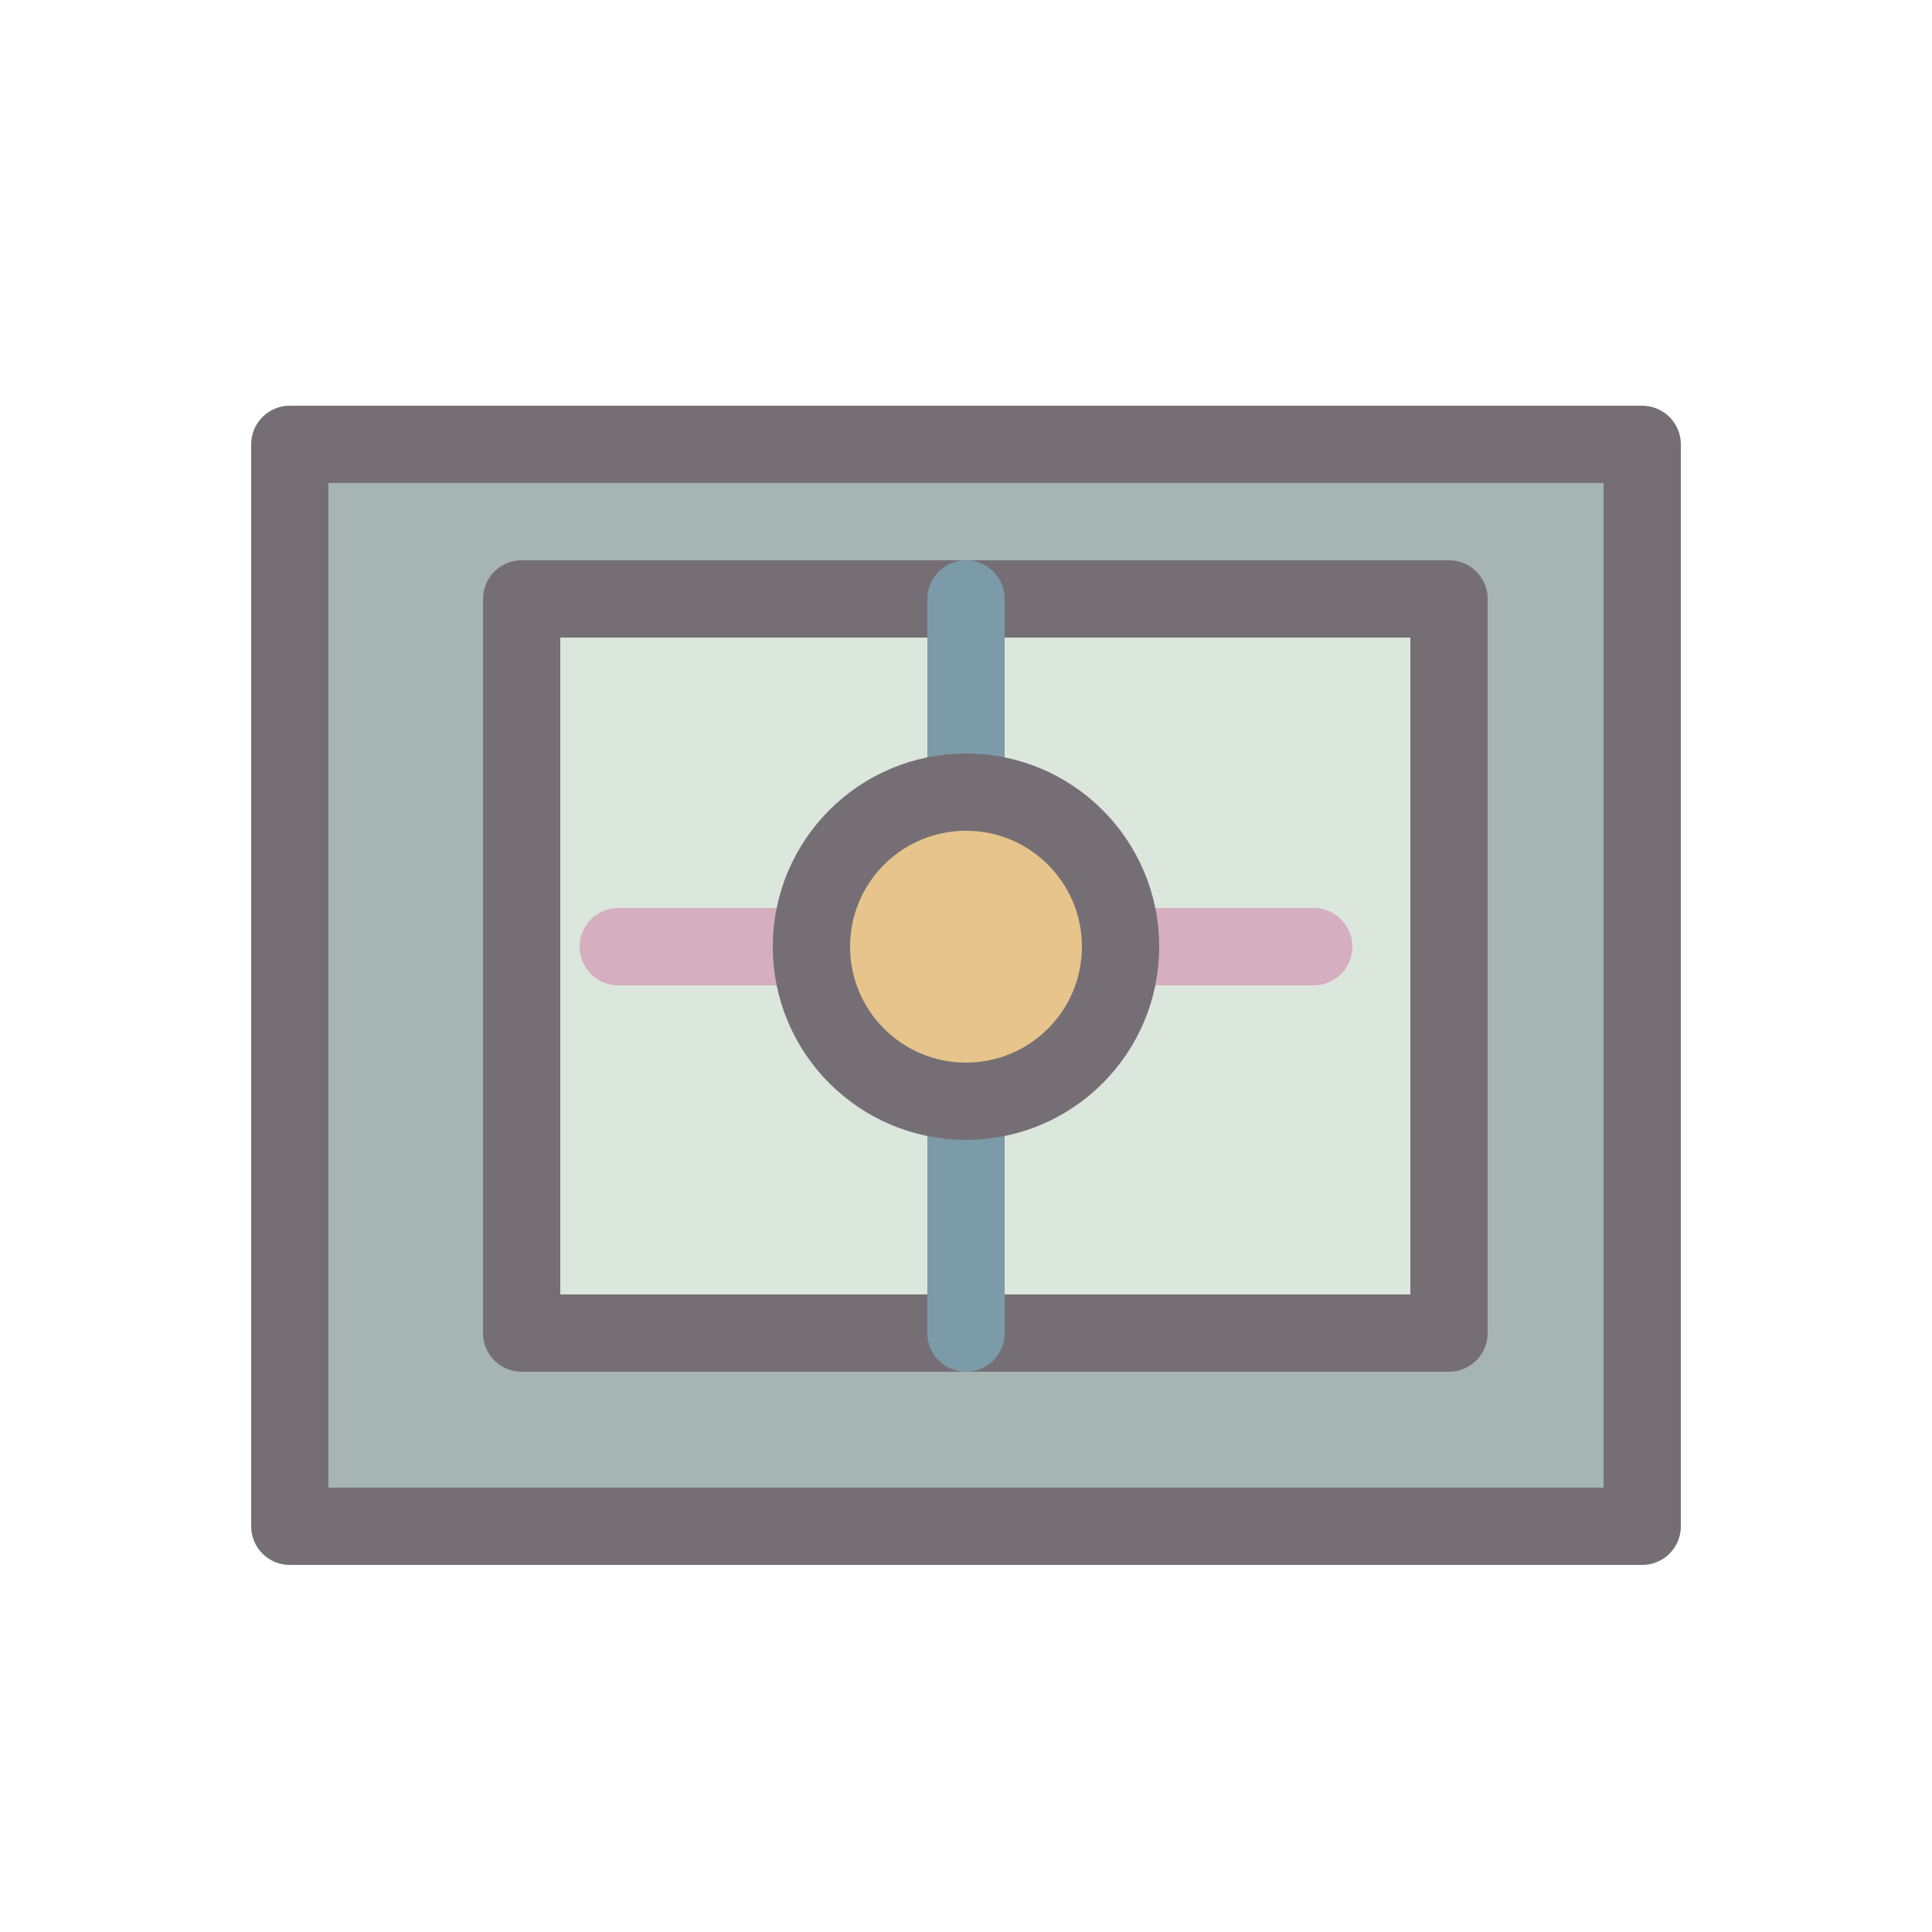
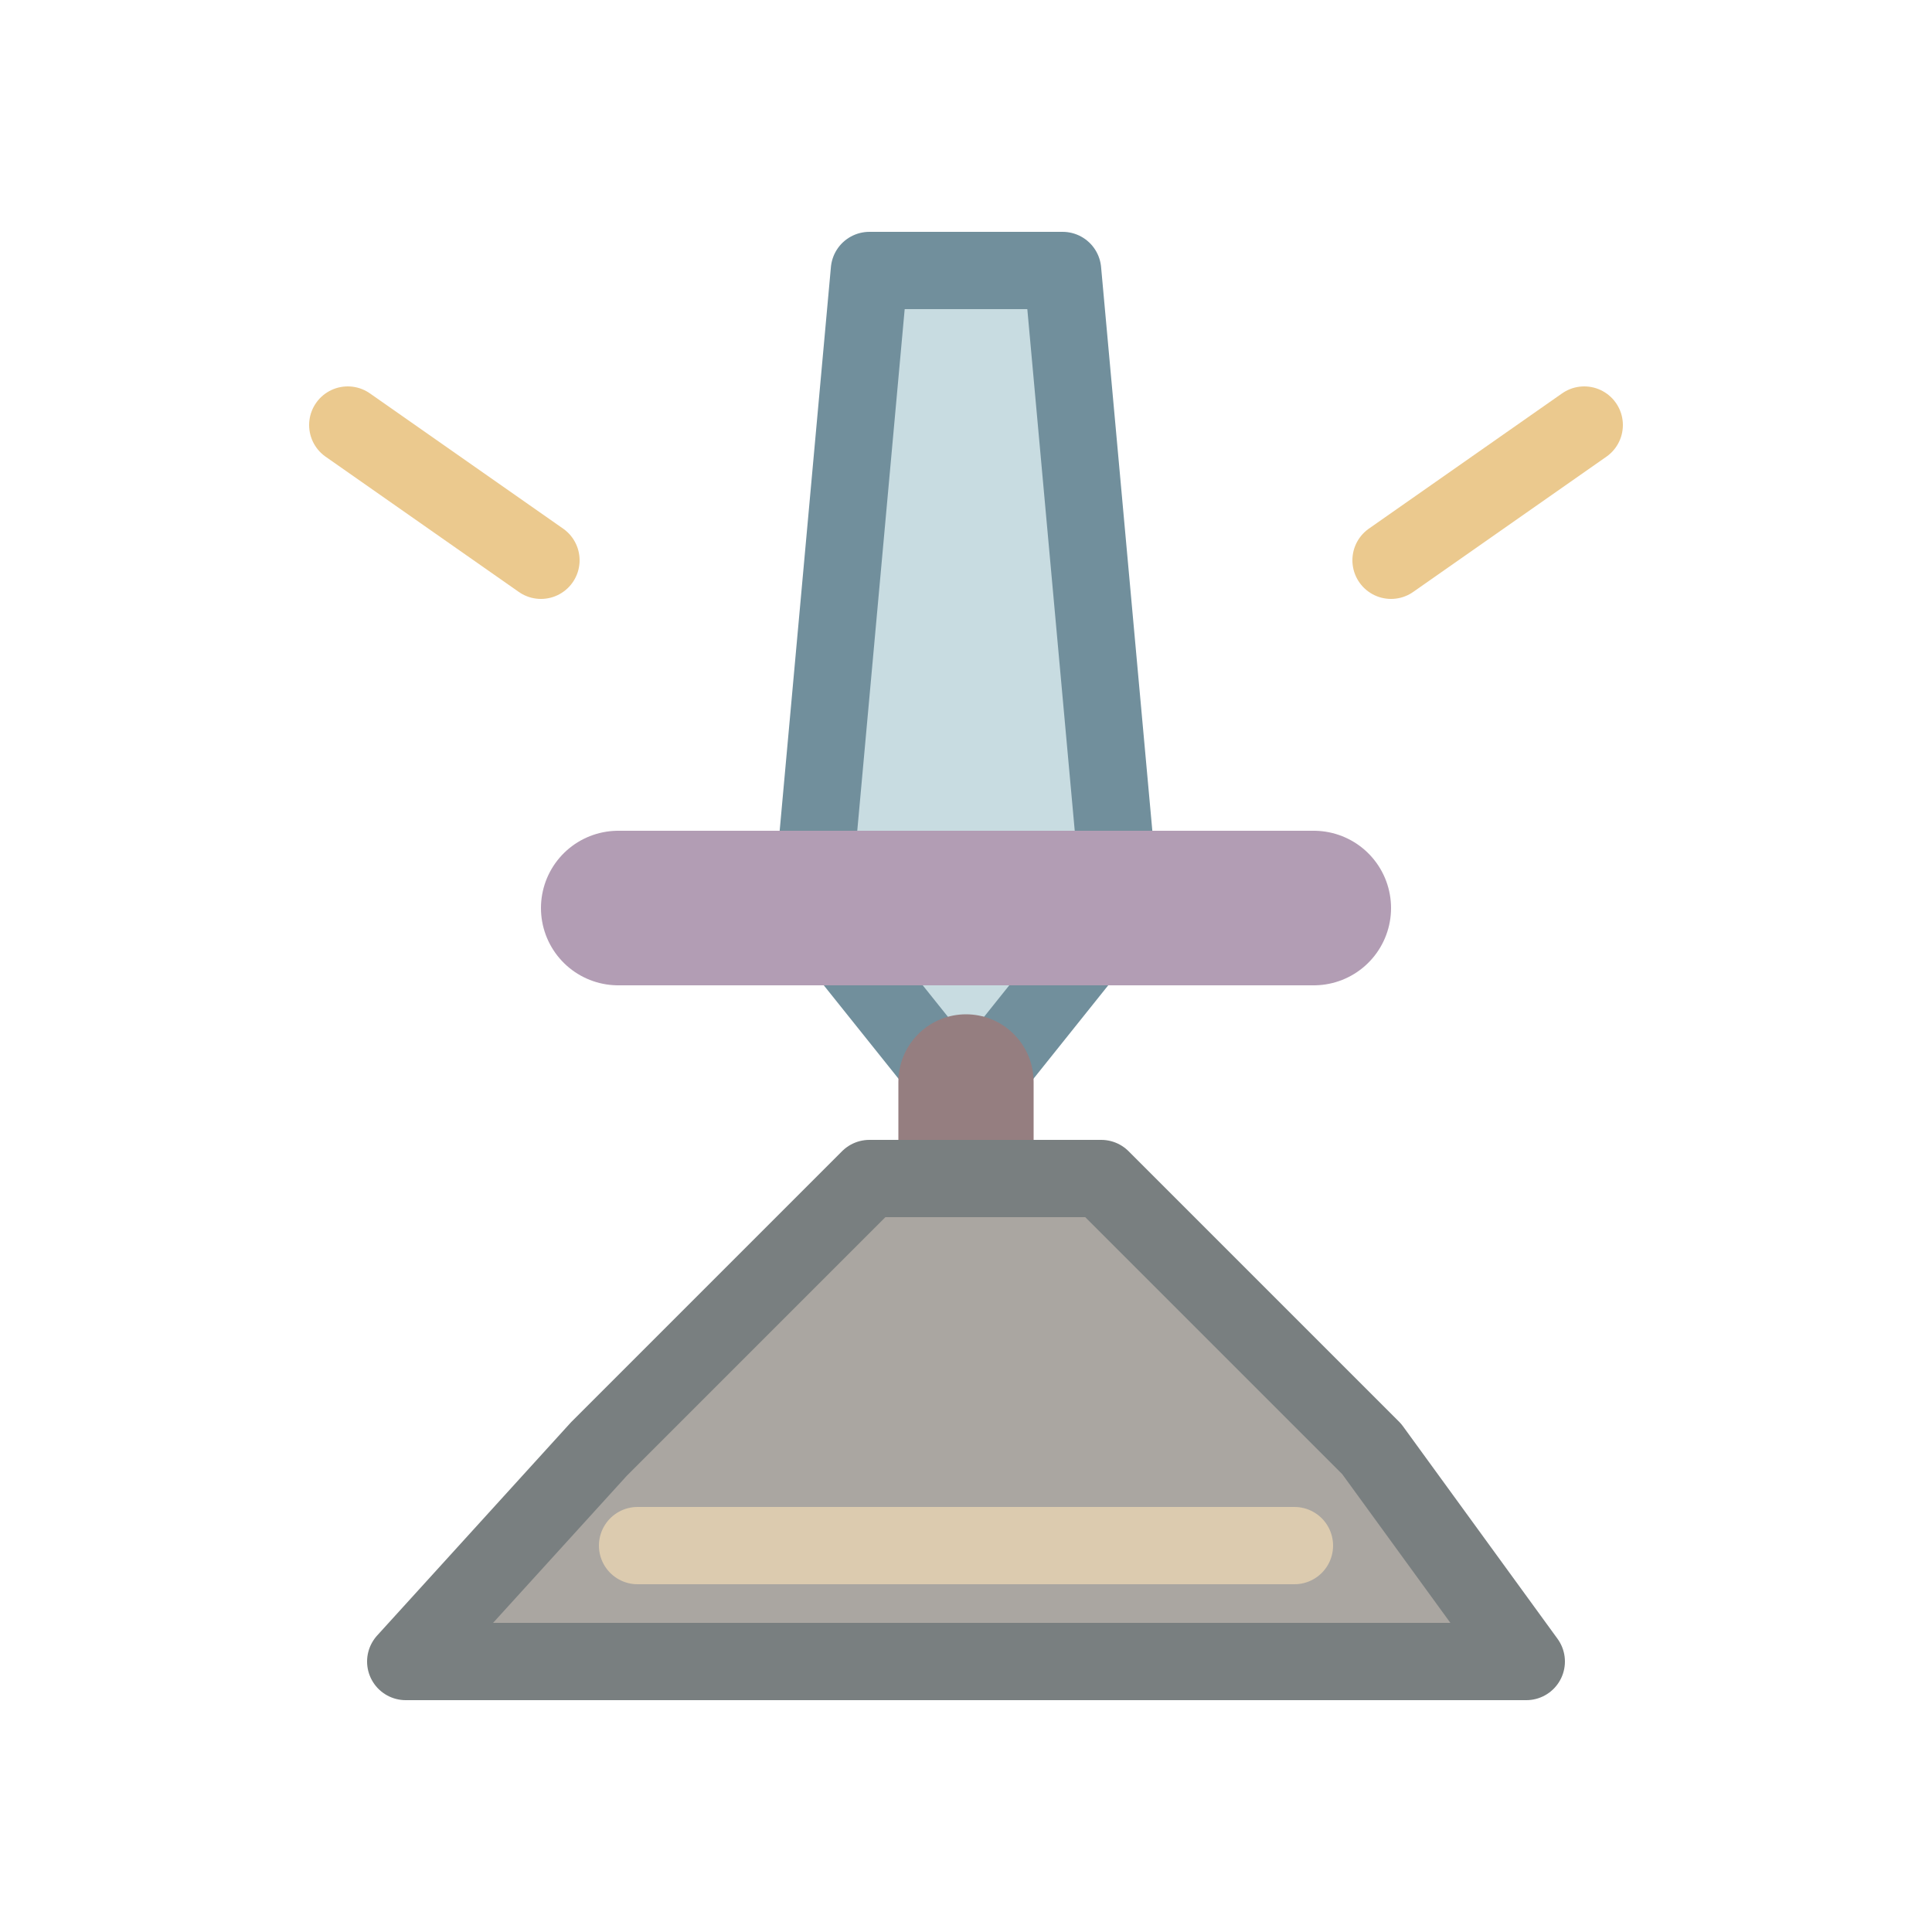
<svg xmlns="http://www.w3.org/2000/svg" viewBox="0 0 100 100">
-   <g stroke="#756F75" stroke-width="4" stroke-linecap="round" stroke-linejoin="round">
-     <path d="M15 23h70v56H15Z" fill="#A6B4B2" />
-     <path d="M27 31h48v38H27Z" fill="#DBE6DC" />
-     <path d="M32 49h36" stroke="#D5AEC0" />
-     <path d="M50 31v38" stroke="#7C9BA9" />
-     <circle cx="50" cy="49" r="8" fill="#E7C48B" />
+   <g stroke-linecap="round" stroke-linejoin="round">
+     <path d="M45 14h10l3 33-8 10-8-10Z" fill="#C8DCE1" stroke="#718F9C" stroke-width="4" />
+     <path d="M32 47h36" stroke="#B29DB4" stroke-width="8" />
+     <path d="M50 56v11" stroke="#957E80" stroke-width="7" />
+     <circle cx="50" cy="69" r="5" fill="#EAC787" />
+     <path d="M31 75 45 61h12l14 14 8 11H21Z" fill="#AAA6A1" stroke="#797F80" stroke-width="4" />
+     <path d="M33 80h34" stroke="#DCCBAF" stroke-width="4" />
+     <path d="m28 29-10-7m54 7 10-7" stroke="#EBC98E" stroke-width="4" />
  </g>
</svg>
